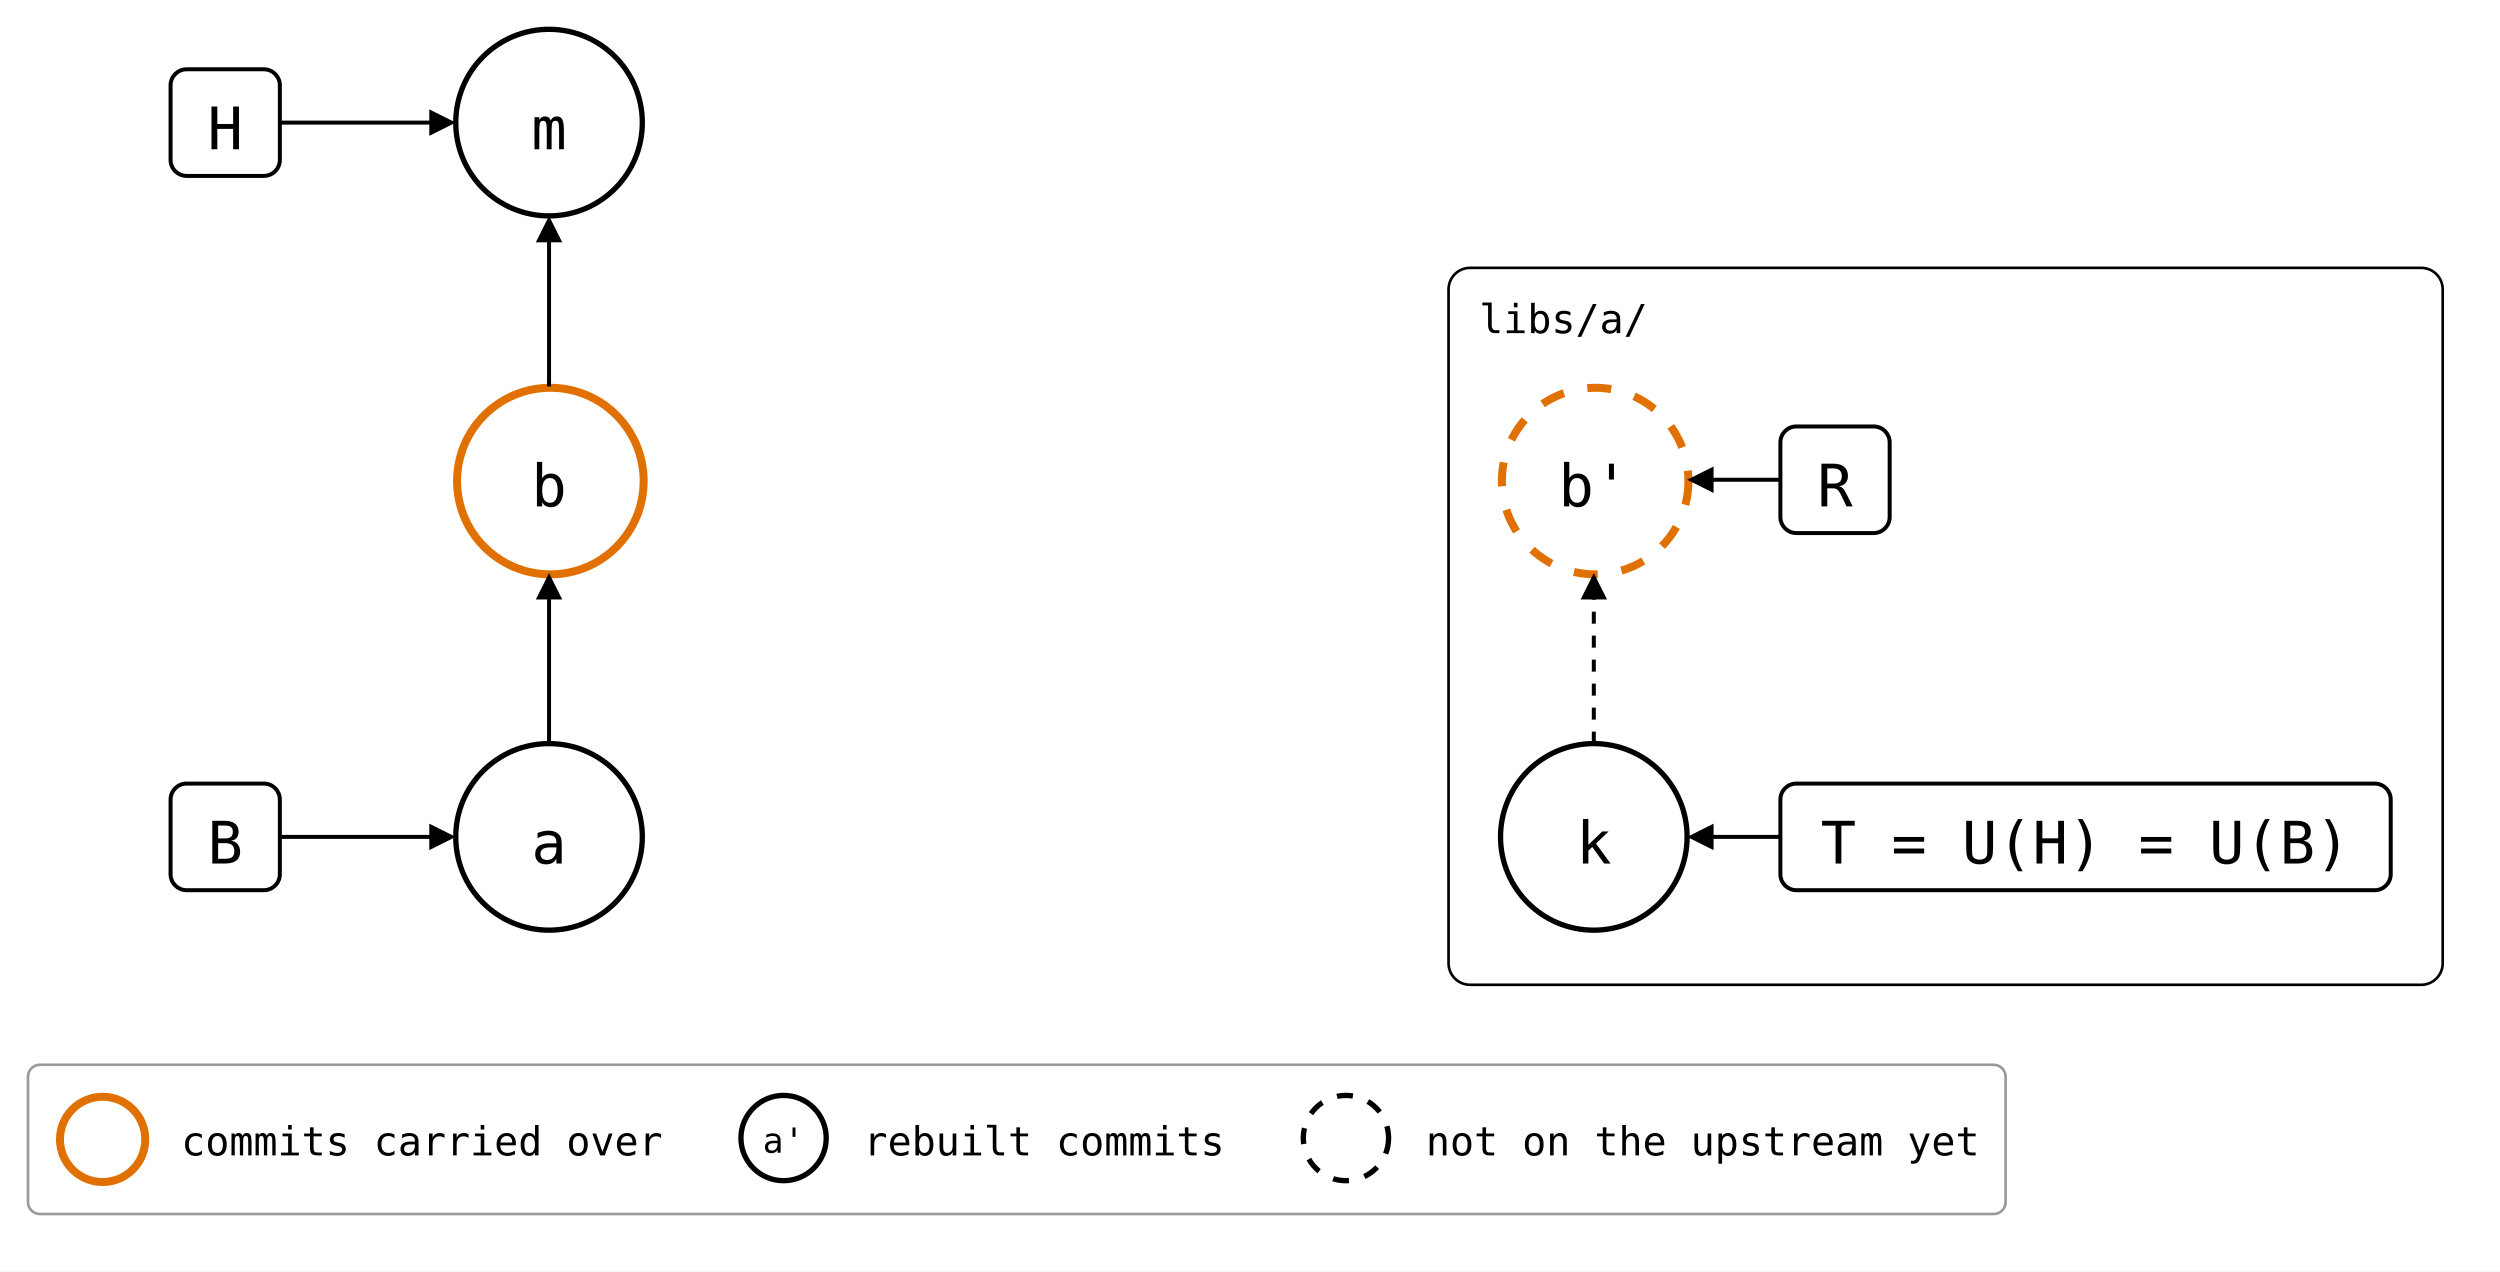
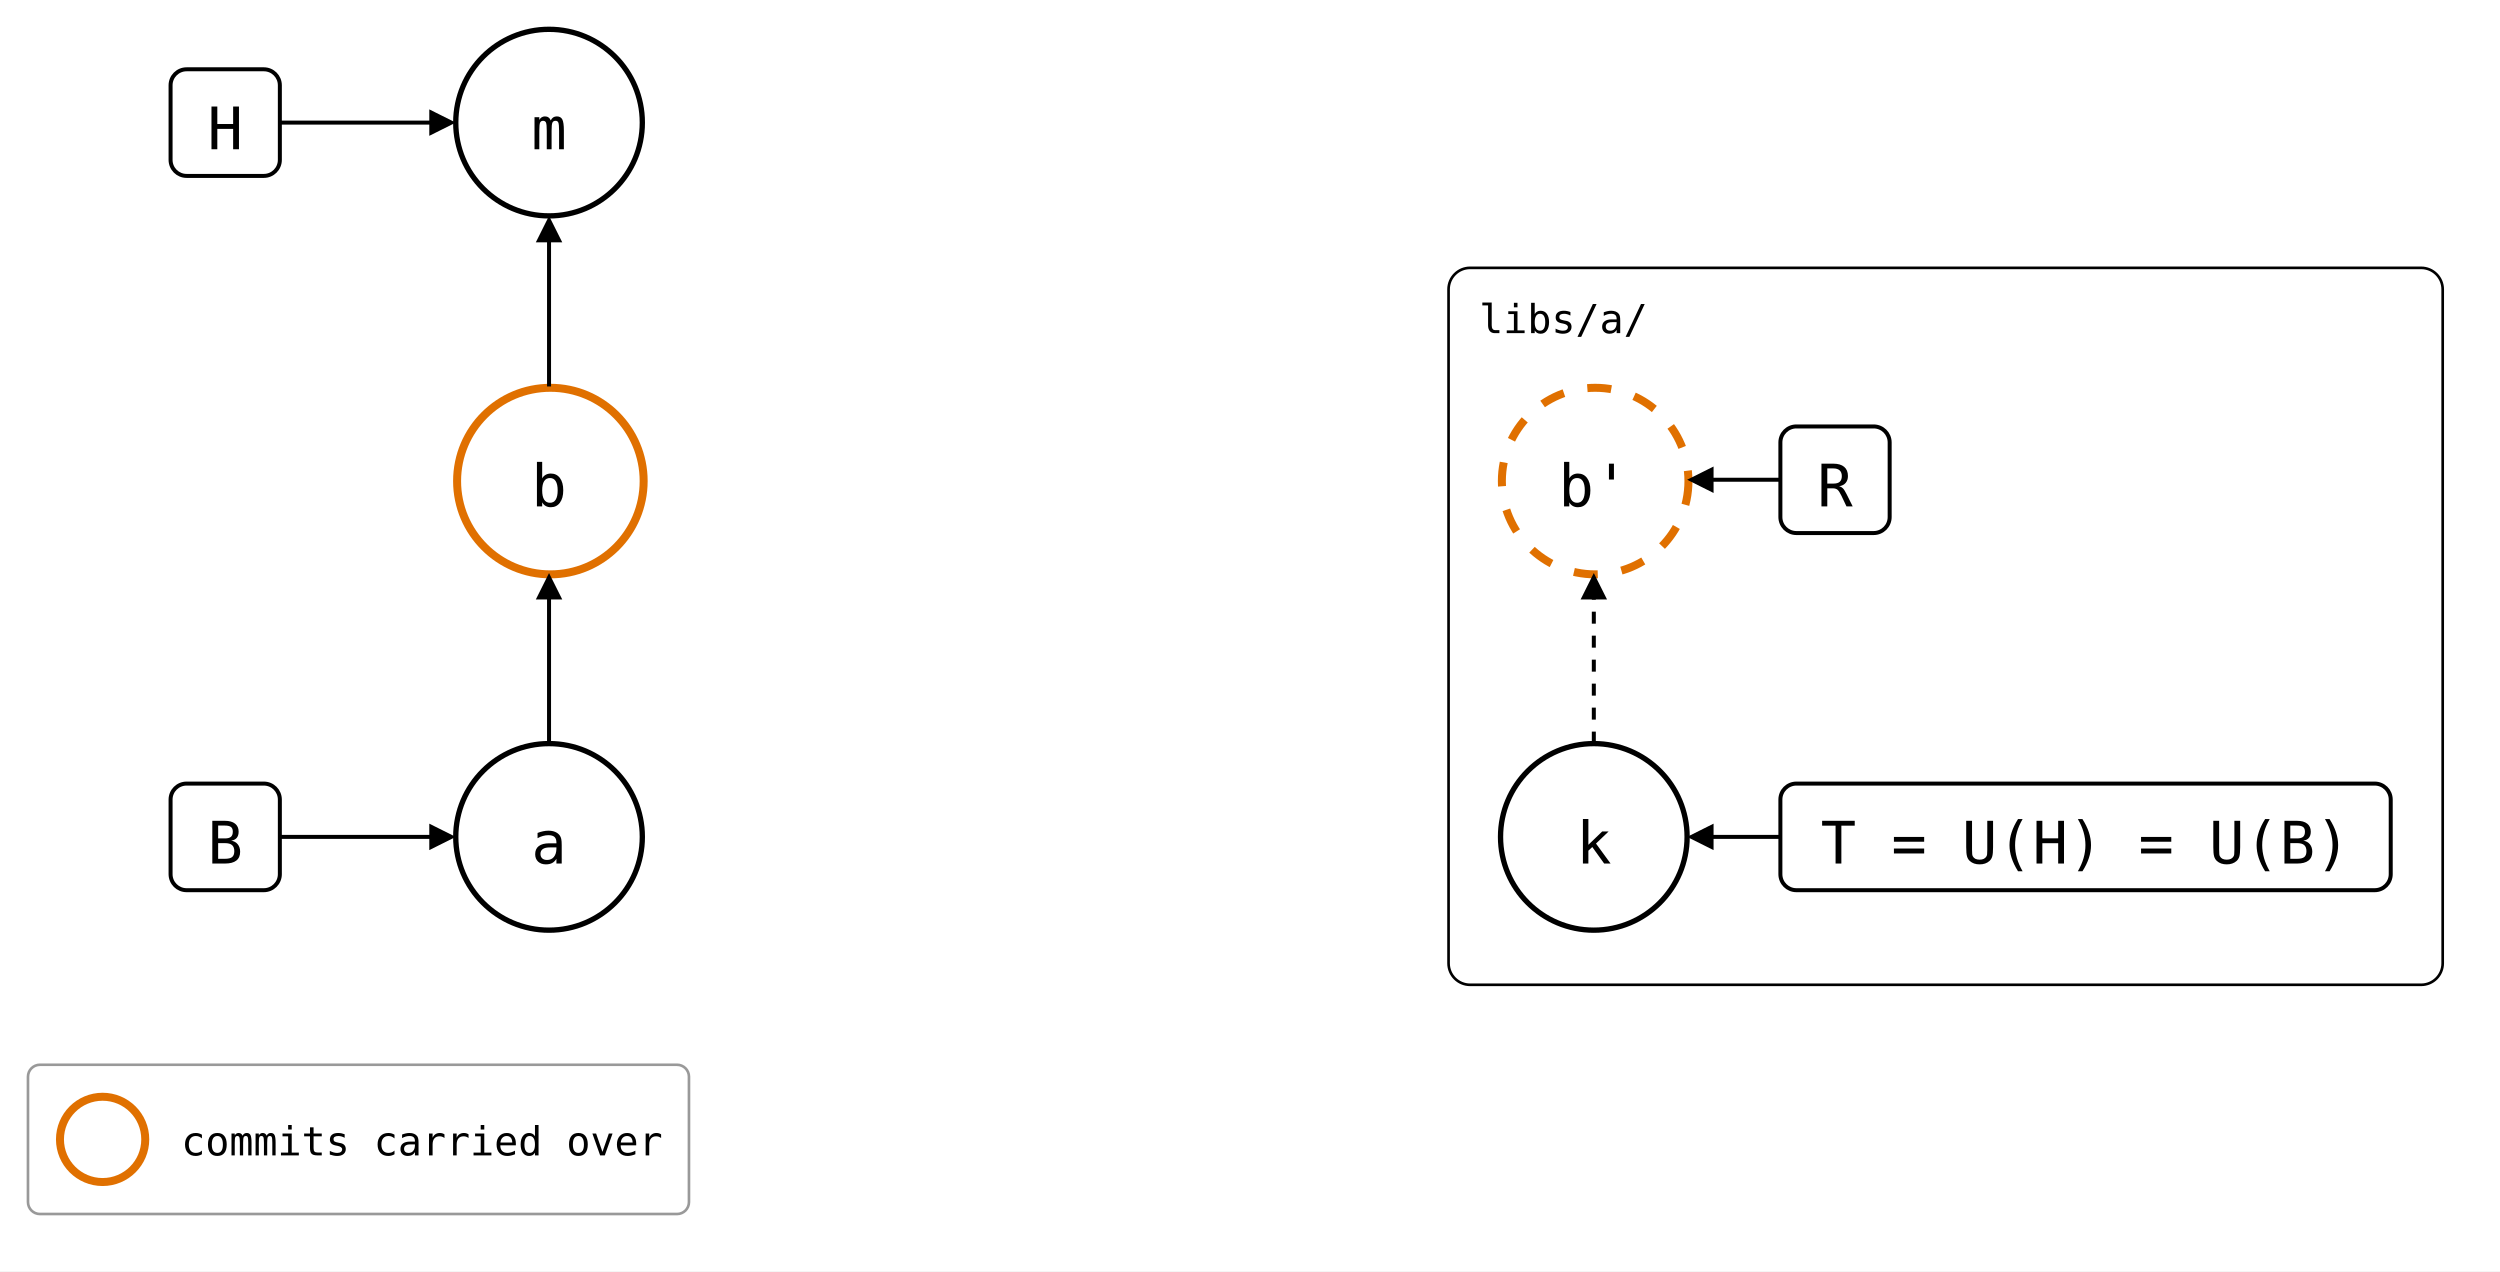
- <svg xmlns="http://www.w3.org/2000/svg" style="background: #ffffff; background-color: light-dark(#ffffff, #121212); color-scheme: light dark;" version="1.1" width="938px" height="477px" viewBox="0 0 938 477" id="ge-svg-LOAVGwASNvVEz3V5w0lf" content="&lt;mxfile host=&quot;Electron&quot;&gt;&#10;  &lt;diagram name=&quot;moved-with-unpushed-commits&quot; id=&quot;moved-with-unpushed-commits&quot;&gt;&#10;    &lt;mxGraphModel dx=&quot;-545&quot; dy=&quot;-197&quot; grid=&quot;0&quot; gridSize=&quot;10&quot; guides=&quot;1&quot; tooltips=&quot;1&quot; connect=&quot;1&quot; arrows=&quot;1&quot; fold=&quot;0&quot; page=&quot;0&quot; pageScale=&quot;1&quot; pageWidth=&quot;850&quot; pageHeight=&quot;1100&quot; background=&quot;#ffffff&quot; math=&quot;0&quot; shadow=&quot;0&quot;&gt;&#10;      &lt;root&gt;&#10;        &lt;mxCell id=&quot;0&quot; /&gt;&#10;        &lt;mxCell id=&quot;1&quot; parent=&quot;0&quot; /&gt;&#10;        &lt;mxCell id=&quot;lane0&quot; parent=&quot;1&quot; style=&quot;rounded=1;arcSize=3;fillColor=none;strokeWidth=1;fontSize=15;verticalAlign=top;align=left;spacingLeft=10;spacingTop=4;fontFamily=Roboto Mono,monospace;&quot; value=&quot;libs/a/&quot; vertex=&quot;1&quot;&gt;&#10;          &lt;mxGeometry height=&quot;269&quot; width=&quot;373&quot; x=&quot;601&quot; y=&quot;163&quot; as=&quot;geometry&quot; /&gt;&#10;        &lt;/mxCell&gt;&#10;        &lt;mxCell id=&quot;a&quot; parent=&quot;1&quot; style=&quot;ellipse;aspect=fixed;strokeWidth=2;fontSize=22;fontFamily=Roboto Mono,monospace;&quot; value=&quot;a&quot; vertex=&quot;1&quot;&gt;&#10;          &lt;mxGeometry height=&quot;70&quot; width=&quot;70&quot; x=&quot;229&quot; y=&quot;342&quot; as=&quot;geometry&quot; /&gt;&#10;        &lt;/mxCell&gt;&#10;        &lt;mxCell id=&quot;b&quot; parent=&quot;1&quot; style=&quot;ellipse;aspect=fixed;fontSize=22;fontFamily=Roboto Mono,monospace;strokeColor=#E07000;strokeWidth=3;&quot; value=&quot;b&quot; vertex=&quot;1&quot;&gt;&#10;          &lt;mxGeometry height=&quot;70&quot; width=&quot;70&quot; x=&quot;229&quot; y=&quot;208&quot; as=&quot;geometry&quot; /&gt;&#10;        &lt;/mxCell&gt;&#10;        &lt;mxCell id=&quot;m&quot; parent=&quot;1&quot; style=&quot;ellipse;aspect=fixed;strokeWidth=2;fontSize=22;fontFamily=Roboto Mono,monospace;&quot; value=&quot;m&quot; vertex=&quot;1&quot;&gt;&#10;          &lt;mxGeometry height=&quot;70&quot; width=&quot;70&quot; x=&quot;229&quot; y=&quot;74&quot; as=&quot;geometry&quot; /&gt;&#10;        &lt;/mxCell&gt;&#10;        &lt;mxCell id=&quot;k&quot; parent=&quot;1&quot; style=&quot;ellipse;aspect=fixed;strokeWidth=2;fontSize=22;fontFamily=Roboto Mono,monospace;&quot; value=&quot;k&quot; vertex=&quot;1&quot;&gt;&#10;          &lt;mxGeometry height=&quot;70&quot; width=&quot;70&quot; x=&quot;621&quot; y=&quot;342&quot; as=&quot;geometry&quot; /&gt;&#10;        &lt;/mxCell&gt;&#10;        &lt;mxCell id=&quot;b_&quot; parent=&quot;1&quot; style=&quot;ellipse;aspect=fixed;fontSize=22;fontFamily=Roboto Mono,monospace;dashed=1;strokeColor=#E07000;strokeWidth=3;&quot; value=&quot;b&amp;#39;&quot; vertex=&quot;1&quot;&gt;&#10;          &lt;mxGeometry height=&quot;70&quot; width=&quot;70&quot; x=&quot;621&quot; y=&quot;208&quot; as=&quot;geometry&quot; /&gt;&#10;        &lt;/mxCell&gt;&#10;        &lt;mxCell id=&quot;box0&quot; parent=&quot;1&quot; style=&quot;rounded=1;strokeWidth=1.5;fontSize=22;fontFamily=Roboto Mono,monospace;&quot; value=&quot;H&quot; vertex=&quot;1&quot;&gt;&#10;          &lt;mxGeometry height=&quot;40&quot; width=&quot;41&quot; x=&quot;122&quot; y=&quot;89&quot; as=&quot;geometry&quot; /&gt;&#10;        &lt;/mxCell&gt;&#10;        &lt;mxCell id=&quot;e0&quot; edge=&quot;1&quot; parent=&quot;1&quot; source=&quot;box0&quot; style=&quot;endArrow=block;endFill=1;html=1;strokeWidth=1.5;rounded=0;&quot; target=&quot;m&quot;&gt;&#10;          &lt;mxGeometry relative=&quot;1&quot; as=&quot;geometry&quot; /&gt;&#10;        &lt;/mxCell&gt;&#10;        &lt;mxCell id=&quot;box1&quot; parent=&quot;1&quot; style=&quot;rounded=1;strokeWidth=1.5;fontSize=22;fontFamily=Roboto Mono,monospace;&quot; value=&quot;T = U(H) = U(B)&quot; vertex=&quot;1&quot;&gt;&#10;          &lt;mxGeometry height=&quot;40&quot; width=&quot;229&quot; x=&quot;726&quot; y=&quot;357&quot; as=&quot;geometry&quot; /&gt;&#10;        &lt;/mxCell&gt;&#10;        &lt;mxCell id=&quot;e1&quot; edge=&quot;1&quot; parent=&quot;1&quot; source=&quot;box1&quot; style=&quot;endArrow=block;endFill=1;html=1;strokeWidth=1.5;rounded=0;&quot; target=&quot;k&quot;&gt;&#10;          &lt;mxGeometry relative=&quot;1&quot; as=&quot;geometry&quot; /&gt;&#10;        &lt;/mxCell&gt;&#10;        &lt;mxCell id=&quot;box2&quot; parent=&quot;1&quot; style=&quot;rounded=1;strokeWidth=1.5;fontSize=22;fontFamily=Roboto Mono,monospace;&quot; value=&quot;R&quot; vertex=&quot;1&quot;&gt;&#10;          &lt;mxGeometry height=&quot;40&quot; width=&quot;41&quot; x=&quot;726&quot; y=&quot;223&quot; as=&quot;geometry&quot; /&gt;&#10;        &lt;/mxCell&gt;&#10;        &lt;mxCell id=&quot;e2&quot; edge=&quot;1&quot; parent=&quot;1&quot; source=&quot;box2&quot; style=&quot;endArrow=block;endFill=1;html=1;strokeWidth=1.5;rounded=0;&quot; target=&quot;b_&quot;&gt;&#10;          &lt;mxGeometry relative=&quot;1&quot; as=&quot;geometry&quot; /&gt;&#10;        &lt;/mxCell&gt;&#10;        &lt;mxCell id=&quot;e3&quot; edge=&quot;1&quot; parent=&quot;1&quot; source=&quot;a&quot; style=&quot;endArrow=block;endFill=1;html=1;strokeWidth=1.5;rounded=0;&quot; target=&quot;b&quot;&gt;&#10;          &lt;mxGeometry relative=&quot;1&quot; as=&quot;geometry&quot; /&gt;&#10;        &lt;/mxCell&gt;&#10;        &lt;mxCell id=&quot;e4&quot; edge=&quot;1&quot; parent=&quot;1&quot; source=&quot;b&quot; style=&quot;endArrow=block;endFill=1;html=1;strokeWidth=1.5;rounded=0;&quot; target=&quot;m&quot;&gt;&#10;          &lt;mxGeometry relative=&quot;1&quot; as=&quot;geometry&quot; /&gt;&#10;        &lt;/mxCell&gt;&#10;        &lt;mxCell id=&quot;e5&quot; edge=&quot;1&quot; parent=&quot;1&quot; source=&quot;k&quot; style=&quot;endArrow=block;endFill=1;html=1;strokeWidth=1.5;rounded=0;dashed=1;&quot; target=&quot;b_&quot;&gt;&#10;          &lt;mxGeometry relative=&quot;1&quot; as=&quot;geometry&quot; /&gt;&#10;        &lt;/mxCell&gt;&#10;        &lt;mxCell id=&quot;box3&quot; parent=&quot;1&quot; style=&quot;rounded=1;strokeWidth=1.5;fontSize=22;fontFamily=Roboto Mono,monospace;&quot; value=&quot;B&quot; vertex=&quot;1&quot;&gt;&#10;          &lt;mxGeometry height=&quot;40&quot; width=&quot;41&quot; x=&quot;122&quot; y=&quot;357&quot; as=&quot;geometry&quot; /&gt;&#10;        &lt;/mxCell&gt;&#10;        &lt;mxCell id=&quot;e6&quot; edge=&quot;1&quot; parent=&quot;1&quot; source=&quot;box3&quot; style=&quot;endArrow=block;endFill=1;html=1;strokeWidth=1.5;rounded=0;&quot; target=&quot;a&quot;&gt;&#10;          &lt;mxGeometry relative=&quot;1&quot; as=&quot;geometry&quot; /&gt;&#10;        &lt;/mxCell&gt;&#10;        &lt;mxCell id=&quot;legend&quot; parent=&quot;1&quot; style=&quot;rounded=1;arcSize=8;fillColor=none;strokeColor=#999999;strokeWidth=1;legend=1;&quot; value=&quot;&quot; vertex=&quot;1&quot;&gt;&#10;          &lt;mxGeometry height=&quot;56&quot; width=&quot;742&quot; x=&quot;68&quot; y=&quot;462&quot; as=&quot;geometry&quot; /&gt;&#10;        &lt;/mxCell&gt;&#10;        &lt;mxCell id=&quot;legend_orange&quot; parent=&quot;legend&quot; style=&quot;ellipse;aspect=fixed;fontSize=13;fontFamily=Roboto Mono,monospace;strokeColor=#E07000;strokeWidth=3;&quot; value=&quot;&quot; vertex=&quot;1&quot;&gt;&#10;          &lt;mxGeometry height=&quot;32&quot; width=&quot;32&quot; x=&quot;12&quot; y=&quot;12&quot; as=&quot;geometry&quot; /&gt;&#10;        &lt;/mxCell&gt;&#10;        &lt;mxCell id=&quot;legend_orange_text&quot; parent=&quot;legend&quot; style=&quot;text;align=left;verticalAlign=middle;fontSize=15;fontFamily=Roboto Mono,monospace;&quot; value=&quot;commits carried over&quot; vertex=&quot;1&quot;&gt;&#10;          &lt;mxGeometry height=&quot;32&quot; width=&quot;180&quot; x=&quot;56&quot; y=&quot;12&quot; as=&quot;geometry&quot; /&gt;&#10;        &lt;/mxCell&gt;&#10;        &lt;mxCell id=&quot;legend_prime&quot; parent=&quot;legend&quot; style=&quot;ellipse;aspect=fixed;fontSize=13;fontFamily=Roboto Mono,monospace;strokeWidth=2;&quot; value=&quot;a&amp;#39;&quot; vertex=&quot;1&quot;&gt;&#10;          &lt;mxGeometry height=&quot;32&quot; width=&quot;32&quot; x=&quot;268&quot; y=&quot;12&quot; as=&quot;geometry&quot; /&gt;&#10;        &lt;/mxCell&gt;&#10;        &lt;mxCell id=&quot;legend_prime_text&quot; parent=&quot;legend&quot; style=&quot;text;align=left;verticalAlign=middle;fontSize=15;fontFamily=Roboto Mono,monospace;&quot; value=&quot;rebuilt commits&quot; vertex=&quot;1&quot;&gt;&#10;          &lt;mxGeometry height=&quot;32&quot; width=&quot;135&quot; x=&quot;312&quot; y=&quot;12&quot; as=&quot;geometry&quot; /&gt;&#10;        &lt;/mxCell&gt;&#10;        &lt;mxCell id=&quot;legend_dashed&quot; parent=&quot;legend&quot; style=&quot;ellipse;aspect=fixed;fontSize=13;fontFamily=Roboto Mono,monospace;strokeWidth=2;dashed=1;&quot; value=&quot;&quot; vertex=&quot;1&quot;&gt;&#10;          &lt;mxGeometry height=&quot;32&quot; width=&quot;32&quot; x=&quot;479&quot; y=&quot;12&quot; as=&quot;geometry&quot; /&gt;&#10;        &lt;/mxCell&gt;&#10;        &lt;mxCell id=&quot;legend_dashed_text&quot; parent=&quot;legend&quot; style=&quot;text;align=left;verticalAlign=middle;fontSize=15;fontFamily=Roboto Mono,monospace;&quot; value=&quot;not on the upstream yet&quot; vertex=&quot;1&quot;&gt;&#10;          &lt;mxGeometry height=&quot;32&quot; width=&quot;207&quot; x=&quot;523&quot; y=&quot;12&quot; as=&quot;geometry&quot; /&gt;&#10;        &lt;/mxCell&gt;&#10;      &lt;/root&gt;&#10;    &lt;/mxGraphModel&gt;&#10;  &lt;/diagram&gt;&#10;&lt;/mxfile&gt;&#10;">
-   <style type="text/css">@supports (color: light-dark(#000, #fff)) { #ge-svg-LOAVGwASNvVEz3V5w0lf { --ge-adaptive-bg: light-dark(#ffffff, var(--ge-dark-color, #121212)); } }</style>
+ <svg xmlns="http://www.w3.org/2000/svg" style="background: #ffffff; background-color: light-dark(#ffffff, #121212); color-scheme: light dark;" version="1.1" width="938px" height="477px" viewBox="0 0 938 477" id="ge-svg-kO6NwqtLhQn582wK2-B4" content="&lt;mxfile host=&quot;Electron&quot;&gt;&#10;  &lt;diagram name=&quot;moved-with-unpushed-commits&quot; id=&quot;moved-with-unpushed-commits&quot;&gt;&#10;    &lt;mxGraphModel dx=&quot;-545&quot; dy=&quot;-197&quot; grid=&quot;0&quot; gridSize=&quot;10&quot; guides=&quot;1&quot; tooltips=&quot;1&quot; connect=&quot;1&quot; arrows=&quot;1&quot; fold=&quot;0&quot; page=&quot;0&quot; pageScale=&quot;1&quot; pageWidth=&quot;850&quot; pageHeight=&quot;1100&quot; background=&quot;#ffffff&quot; math=&quot;0&quot; shadow=&quot;0&quot;&gt;&#10;      &lt;root&gt;&#10;        &lt;mxCell id=&quot;0&quot; /&gt;&#10;        &lt;mxCell id=&quot;1&quot; parent=&quot;0&quot; /&gt;&#10;        &lt;mxCell id=&quot;lane0&quot; parent=&quot;1&quot; style=&quot;rounded=1;arcSize=3;fillColor=none;strokeWidth=1;fontSize=15;verticalAlign=top;align=left;spacingLeft=10;spacingTop=4;fontFamily=Roboto Mono,monospace;&quot; value=&quot;libs/a/&quot; vertex=&quot;1&quot;&gt;&#10;          &lt;mxGeometry height=&quot;269&quot; width=&quot;373&quot; x=&quot;601&quot; y=&quot;163&quot; as=&quot;geometry&quot; /&gt;&#10;        &lt;/mxCell&gt;&#10;        &lt;mxCell id=&quot;a&quot; parent=&quot;1&quot; style=&quot;ellipse;aspect=fixed;strokeWidth=2;fontSize=22;fontFamily=Roboto Mono,monospace;&quot; value=&quot;a&quot; vertex=&quot;1&quot;&gt;&#10;          &lt;mxGeometry height=&quot;70&quot; width=&quot;70&quot; x=&quot;229&quot; y=&quot;342&quot; as=&quot;geometry&quot; /&gt;&#10;        &lt;/mxCell&gt;&#10;        &lt;mxCell id=&quot;b&quot; parent=&quot;1&quot; style=&quot;ellipse;aspect=fixed;fontSize=22;fontFamily=Roboto Mono,monospace;strokeColor=#E07000;strokeWidth=3;&quot; value=&quot;b&quot; vertex=&quot;1&quot;&gt;&#10;          &lt;mxGeometry height=&quot;70&quot; width=&quot;70&quot; x=&quot;229&quot; y=&quot;208&quot; as=&quot;geometry&quot; /&gt;&#10;        &lt;/mxCell&gt;&#10;        &lt;mxCell id=&quot;m&quot; parent=&quot;1&quot; style=&quot;ellipse;aspect=fixed;strokeWidth=2;fontSize=22;fontFamily=Roboto Mono,monospace;&quot; value=&quot;m&quot; vertex=&quot;1&quot;&gt;&#10;          &lt;mxGeometry height=&quot;70&quot; width=&quot;70&quot; x=&quot;229&quot; y=&quot;74&quot; as=&quot;geometry&quot; /&gt;&#10;        &lt;/mxCell&gt;&#10;        &lt;mxCell id=&quot;k&quot; parent=&quot;1&quot; style=&quot;ellipse;aspect=fixed;strokeWidth=2;fontSize=22;fontFamily=Roboto Mono,monospace;&quot; value=&quot;k&quot; vertex=&quot;1&quot;&gt;&#10;          &lt;mxGeometry height=&quot;70&quot; width=&quot;70&quot; x=&quot;621&quot; y=&quot;342&quot; as=&quot;geometry&quot; /&gt;&#10;        &lt;/mxCell&gt;&#10;        &lt;mxCell id=&quot;b_&quot; parent=&quot;1&quot; style=&quot;ellipse;aspect=fixed;fontSize=22;fontFamily=Roboto Mono,monospace;dashed=1;strokeColor=#E07000;strokeWidth=3;&quot; value=&quot;b&amp;#39;&quot; vertex=&quot;1&quot;&gt;&#10;          &lt;mxGeometry height=&quot;70&quot; width=&quot;70&quot; x=&quot;621&quot; y=&quot;208&quot; as=&quot;geometry&quot; /&gt;&#10;        &lt;/mxCell&gt;&#10;        &lt;mxCell id=&quot;box0&quot; parent=&quot;1&quot; style=&quot;rounded=1;strokeWidth=1.5;fontSize=22;fontFamily=Roboto Mono,monospace;&quot; value=&quot;H&quot; vertex=&quot;1&quot;&gt;&#10;          &lt;mxGeometry height=&quot;40&quot; width=&quot;41&quot; x=&quot;122&quot; y=&quot;89&quot; as=&quot;geometry&quot; /&gt;&#10;        &lt;/mxCell&gt;&#10;        &lt;mxCell id=&quot;e0&quot; edge=&quot;1&quot; parent=&quot;1&quot; source=&quot;box0&quot; style=&quot;endArrow=block;endFill=1;html=1;strokeWidth=1.5;rounded=0;&quot; target=&quot;m&quot;&gt;&#10;          &lt;mxGeometry relative=&quot;1&quot; as=&quot;geometry&quot; /&gt;&#10;        &lt;/mxCell&gt;&#10;        &lt;mxCell id=&quot;box1&quot; parent=&quot;1&quot; style=&quot;rounded=1;strokeWidth=1.5;fontSize=22;fontFamily=Roboto Mono,monospace;&quot; value=&quot;T = U(H) = U(B)&quot; vertex=&quot;1&quot;&gt;&#10;          &lt;mxGeometry height=&quot;40&quot; width=&quot;229&quot; x=&quot;726&quot; y=&quot;357&quot; as=&quot;geometry&quot; /&gt;&#10;        &lt;/mxCell&gt;&#10;        &lt;mxCell id=&quot;e1&quot; edge=&quot;1&quot; parent=&quot;1&quot; source=&quot;box1&quot; style=&quot;endArrow=block;endFill=1;html=1;strokeWidth=1.5;rounded=0;&quot; target=&quot;k&quot;&gt;&#10;          &lt;mxGeometry relative=&quot;1&quot; as=&quot;geometry&quot; /&gt;&#10;        &lt;/mxCell&gt;&#10;        &lt;mxCell id=&quot;box2&quot; parent=&quot;1&quot; style=&quot;rounded=1;strokeWidth=1.5;fontSize=22;fontFamily=Roboto Mono,monospace;&quot; value=&quot;R&quot; vertex=&quot;1&quot;&gt;&#10;          &lt;mxGeometry height=&quot;40&quot; width=&quot;41&quot; x=&quot;726&quot; y=&quot;223&quot; as=&quot;geometry&quot; /&gt;&#10;        &lt;/mxCell&gt;&#10;        &lt;mxCell id=&quot;e2&quot; edge=&quot;1&quot; parent=&quot;1&quot; source=&quot;box2&quot; style=&quot;endArrow=block;endFill=1;html=1;strokeWidth=1.5;rounded=0;&quot; target=&quot;b_&quot;&gt;&#10;          &lt;mxGeometry relative=&quot;1&quot; as=&quot;geometry&quot; /&gt;&#10;        &lt;/mxCell&gt;&#10;        &lt;mxCell id=&quot;e3&quot; edge=&quot;1&quot; parent=&quot;1&quot; source=&quot;a&quot; style=&quot;endArrow=block;endFill=1;html=1;strokeWidth=1.5;rounded=0;&quot; target=&quot;b&quot;&gt;&#10;          &lt;mxGeometry relative=&quot;1&quot; as=&quot;geometry&quot; /&gt;&#10;        &lt;/mxCell&gt;&#10;        &lt;mxCell id=&quot;e4&quot; edge=&quot;1&quot; parent=&quot;1&quot; source=&quot;b&quot; style=&quot;endArrow=block;endFill=1;html=1;strokeWidth=1.5;rounded=0;&quot; target=&quot;m&quot;&gt;&#10;          &lt;mxGeometry relative=&quot;1&quot; as=&quot;geometry&quot; /&gt;&#10;        &lt;/mxCell&gt;&#10;        &lt;mxCell id=&quot;e5&quot; edge=&quot;1&quot; parent=&quot;1&quot; source=&quot;k&quot; style=&quot;endArrow=block;endFill=1;html=1;strokeWidth=1.5;rounded=0;dashed=1;&quot; target=&quot;b_&quot;&gt;&#10;          &lt;mxGeometry relative=&quot;1&quot; as=&quot;geometry&quot; /&gt;&#10;        &lt;/mxCell&gt;&#10;        &lt;mxCell id=&quot;box3&quot; parent=&quot;1&quot; style=&quot;rounded=1;strokeWidth=1.5;fontSize=22;fontFamily=Roboto Mono,monospace;&quot; value=&quot;B&quot; vertex=&quot;1&quot;&gt;&#10;          &lt;mxGeometry height=&quot;40&quot; width=&quot;41&quot; x=&quot;122&quot; y=&quot;357&quot; as=&quot;geometry&quot; /&gt;&#10;        &lt;/mxCell&gt;&#10;        &lt;mxCell id=&quot;e6&quot; edge=&quot;1&quot; parent=&quot;1&quot; source=&quot;box3&quot; style=&quot;endArrow=block;endFill=1;html=1;strokeWidth=1.5;rounded=0;&quot; target=&quot;a&quot;&gt;&#10;          &lt;mxGeometry relative=&quot;1&quot; as=&quot;geometry&quot; /&gt;&#10;        &lt;/mxCell&gt;&#10;        &lt;mxCell id=&quot;legend&quot; parent=&quot;1&quot; style=&quot;rounded=1;arcSize=8;fillColor=none;strokeColor=#999999;strokeWidth=1;legend=1;&quot; value=&quot;&quot; vertex=&quot;1&quot;&gt;&#10;          &lt;mxGeometry height=&quot;56&quot; width=&quot;248&quot; x=&quot;68&quot; y=&quot;462&quot; as=&quot;geometry&quot; /&gt;&#10;        &lt;/mxCell&gt;&#10;        &lt;mxCell id=&quot;legend_orange&quot; parent=&quot;legend&quot; style=&quot;ellipse;aspect=fixed;fontSize=13;fontFamily=Roboto Mono,monospace;strokeColor=#E07000;strokeWidth=3;&quot; value=&quot;&quot; vertex=&quot;1&quot;&gt;&#10;          &lt;mxGeometry height=&quot;32&quot; width=&quot;32&quot; x=&quot;12&quot; y=&quot;12&quot; as=&quot;geometry&quot; /&gt;&#10;        &lt;/mxCell&gt;&#10;        &lt;mxCell id=&quot;legend_orange_text&quot; parent=&quot;legend&quot; style=&quot;text;align=left;verticalAlign=middle;fontSize=15;fontFamily=Roboto Mono,monospace;&quot; value=&quot;commits carried over&quot; vertex=&quot;1&quot;&gt;&#10;          &lt;mxGeometry height=&quot;32&quot; width=&quot;180&quot; x=&quot;56&quot; y=&quot;12&quot; as=&quot;geometry&quot; /&gt;&#10;        &lt;/mxCell&gt;&#10;      &lt;/root&gt;&#10;    &lt;/mxGraphModel&gt;&#10;  &lt;/diagram&gt;&#10;&lt;/mxfile&gt;&#10;">
+   <style type="text/css">@supports (color: light-dark(#000, #fff)) { #ge-svg-kO6NwqtLhQn582wK2-B4 { --ge-adaptive-bg: light-dark(#ffffff, var(--ge-dark-color, #121212)); } }</style>
  <defs />
  <rect fill="#ffffff" width="100%" height="100%" x="0" y="0" style="fill: light-dark(rgb(255, 255, 255), rgb(18, 18, 18));" />
  <g>
    <g data-cell-id="0">
      <g data-cell-id="1">
        <g data-cell-id="lane0">
          <g transform="translate(0.5,0.5)">
            <rect x="543" y="100" width="373" height="269" rx="8.07" ry="8.07" fill="none" stroke="#000000" pointer-events="all" style="stroke: light-dark(rgb(0, 0, 0), rgb(255, 255, 255));" />
          </g>
          <g>
            <g fill="#000000" font-family="'Roboto Mono', monospace" text-anchor="start" font-size="15px" style="fill: light-dark(rgb(0, 0, 0), rgb(255, 255, 255));">
              <text x="555" y="125">libs/a/</text>
            </g>
          </g>
        </g>
        <g data-cell-id="a">
          <g>
            <ellipse cx="206" cy="314" rx="35" ry="35" fill="#ffffff" stroke="#000000" stroke-width="2" pointer-events="all" style="fill: var(--ge-adaptive-bg, #ffffff); stroke: light-dark(rgb(0, 0, 0), rgb(255, 255, 255));" />
          </g>
          <g>
            <g fill="#000000" font-family="'Roboto Mono', monospace" text-anchor="middle" font-size="22px" style="fill: light-dark(rgb(0, 0, 0), rgb(255, 255, 255));">
              <text x="206" y="324">a</text>
            </g>
          </g>
        </g>
        <g data-cell-id="b">
          <g transform="translate(0.5,0.5)">
            <ellipse cx="206" cy="180" rx="35" ry="35" fill="#ffffff" stroke="#e07000" stroke-width="3" pointer-events="all" style="fill: var(--ge-adaptive-bg, #ffffff); stroke: light-dark(rgb(224, 112, 0), rgb(210, 114, 18));" />
          </g>
          <g>
            <g fill="#000000" font-family="'Roboto Mono', monospace" text-anchor="middle" font-size="22px" style="fill: light-dark(rgb(0, 0, 0), rgb(255, 255, 255));">
              <text x="206" y="190">b</text>
            </g>
          </g>
        </g>
        <g data-cell-id="m">
          <g>
            <ellipse cx="206" cy="46" rx="35" ry="35" fill="#ffffff" stroke="#000000" stroke-width="2" pointer-events="all" style="fill: var(--ge-adaptive-bg, #ffffff); stroke: light-dark(rgb(0, 0, 0), rgb(255, 255, 255));" />
          </g>
          <g>
            <g fill="#000000" font-family="'Roboto Mono', monospace" text-anchor="middle" font-size="22px" style="fill: light-dark(rgb(0, 0, 0), rgb(255, 255, 255));">
              <text x="206" y="56">m</text>
            </g>
          </g>
        </g>
        <g data-cell-id="k">
          <g>
            <ellipse cx="598" cy="314" rx="35" ry="35" fill="#ffffff" stroke="#000000" stroke-width="2" pointer-events="all" style="fill: var(--ge-adaptive-bg, #ffffff); stroke: light-dark(rgb(0, 0, 0), rgb(255, 255, 255));" />
          </g>
          <g>
            <g fill="#000000" font-family="'Roboto Mono', monospace" text-anchor="middle" font-size="22px" style="fill: light-dark(rgb(0, 0, 0), rgb(255, 255, 255));">
              <text x="598" y="324">k</text>
            </g>
          </g>
        </g>
        <g data-cell-id="b_">
          <g transform="translate(0.5,0.5)">
            <ellipse cx="598" cy="180" rx="35" ry="35" fill="#ffffff" stroke="#e07000" stroke-width="3" stroke-dasharray="9 9" pointer-events="all" style="fill: var(--ge-adaptive-bg, #ffffff); stroke: light-dark(rgb(224, 112, 0), rgb(210, 114, 18));" />
          </g>
          <g>
            <g fill="#000000" font-family="'Roboto Mono', monospace" text-anchor="middle" font-size="22px" style="fill: light-dark(rgb(0, 0, 0), rgb(255, 255, 255));">
              <text x="598" y="190">b'</text>
            </g>
          </g>
        </g>
        <g data-cell-id="box0">
          <g>
            <rect x="64" y="26" width="41" height="40" rx="6" ry="6" fill="#ffffff" stroke="#000000" stroke-width="1.5" pointer-events="all" style="fill: var(--ge-adaptive-bg, #ffffff); stroke: light-dark(rgb(0, 0, 0), rgb(255, 255, 255));" />
          </g>
          <g>
            <g fill="#000000" font-family="'Roboto Mono', monospace" text-anchor="middle" font-size="22px" style="fill: light-dark(rgb(0, 0, 0), rgb(255, 255, 255));">
              <text x="84.5" y="56">H</text>
            </g>
          </g>
        </g>
        <g data-cell-id="e0">
          <g>
            <path d="M 105 46 L 161.82 46" fill="none" stroke="#000000" stroke-width="1.5" stroke-miterlimit="10" pointer-events="stroke" style="stroke: light-dark(rgb(0, 0, 0), rgb(255, 255, 255));" />
            <path d="M 169.32 46 L 161.82 49.75 L 161.82 42.25 Z" fill="#000000" stroke="#000000" stroke-width="1.5" stroke-miterlimit="10" pointer-events="all" style="fill: light-dark(rgb(0, 0, 0), rgb(255, 255, 255)); stroke: light-dark(rgb(0, 0, 0), rgb(255, 255, 255));" />
          </g>
        </g>
        <g data-cell-id="box1">
          <g>
            <rect x="668" y="294" width="229" height="40" rx="6" ry="6" fill="#ffffff" stroke="#000000" stroke-width="1.5" pointer-events="all" style="fill: var(--ge-adaptive-bg, #ffffff); stroke: light-dark(rgb(0, 0, 0), rgb(255, 255, 255));" />
          </g>
          <g>
            <g fill="#000000" font-family="'Roboto Mono', monospace" text-anchor="middle" font-size="22px" style="fill: light-dark(rgb(0, 0, 0), rgb(255, 255, 255));">
              <text x="782.5" y="324">T = U(H) = U(B)</text>
            </g>
          </g>
        </g>
        <g data-cell-id="e1">
          <g>
            <path d="M 668 314 L 642.18 314" fill="none" stroke="#000000" stroke-width="1.5" stroke-miterlimit="10" pointer-events="stroke" style="stroke: light-dark(rgb(0, 0, 0), rgb(255, 255, 255));" />
            <path d="M 634.68 314 L 642.18 310.25 L 642.18 317.75 Z" fill="#000000" stroke="#000000" stroke-width="1.5" stroke-miterlimit="10" pointer-events="all" style="fill: light-dark(rgb(0, 0, 0), rgb(255, 255, 255)); stroke: light-dark(rgb(0, 0, 0), rgb(255, 255, 255));" />
          </g>
        </g>
        <g data-cell-id="box2">
          <g>
            <rect x="668" y="160" width="41" height="40" rx="6" ry="6" fill="#ffffff" stroke="#000000" stroke-width="1.5" pointer-events="all" style="fill: var(--ge-adaptive-bg, #ffffff); stroke: light-dark(rgb(0, 0, 0), rgb(255, 255, 255));" />
          </g>
          <g>
            <g fill="#000000" font-family="'Roboto Mono', monospace" text-anchor="middle" font-size="22px" style="fill: light-dark(rgb(0, 0, 0), rgb(255, 255, 255));">
              <text x="688.5" y="190">R</text>
            </g>
          </g>
        </g>
        <g data-cell-id="e2">
          <g>
            <path d="M 668 180 L 642.18 180" fill="none" stroke="#000000" stroke-width="1.5" stroke-miterlimit="10" pointer-events="stroke" style="stroke: light-dark(rgb(0, 0, 0), rgb(255, 255, 255));" />
            <path d="M 634.68 180 L 642.18 176.25 L 642.18 183.75 Z" fill="#000000" stroke="#000000" stroke-width="1.5" stroke-miterlimit="10" pointer-events="all" style="fill: light-dark(rgb(0, 0, 0), rgb(255, 255, 255)); stroke: light-dark(rgb(0, 0, 0), rgb(255, 255, 255));" />
          </g>
        </g>
        <g data-cell-id="e3">
          <g>
            <path d="M 206 279 L 206 224.18" fill="none" stroke="#000000" stroke-width="1.5" stroke-miterlimit="10" pointer-events="stroke" style="stroke: light-dark(rgb(0, 0, 0), rgb(255, 255, 255));" />
            <path d="M 206 216.68 L 209.75 224.18 L 202.25 224.18 Z" fill="#000000" stroke="#000000" stroke-width="1.5" stroke-miterlimit="10" pointer-events="all" style="fill: light-dark(rgb(0, 0, 0), rgb(255, 255, 255)); stroke: light-dark(rgb(0, 0, 0), rgb(255, 255, 255));" />
          </g>
        </g>
        <g data-cell-id="e4">
          <g>
            <path d="M 206 145 L 206 90.18" fill="none" stroke="#000000" stroke-width="1.5" stroke-miterlimit="10" pointer-events="stroke" style="stroke: light-dark(rgb(0, 0, 0), rgb(255, 255, 255));" />
            <path d="M 206 82.68 L 209.75 90.18 L 202.25 90.18 Z" fill="#000000" stroke="#000000" stroke-width="1.5" stroke-miterlimit="10" pointer-events="all" style="fill: light-dark(rgb(0, 0, 0), rgb(255, 255, 255)); stroke: light-dark(rgb(0, 0, 0), rgb(255, 255, 255));" />
          </g>
        </g>
        <g data-cell-id="e5">
          <g>
            <path d="M 598 279 L 598 224.18" fill="none" stroke="#000000" stroke-width="1.5" stroke-miterlimit="10" stroke-dasharray="4.5 4.5" pointer-events="stroke" style="stroke: light-dark(rgb(0, 0, 0), rgb(255, 255, 255));" />
            <path d="M 598 216.68 L 601.75 224.18 L 594.25 224.18 Z" fill="#000000" stroke="#000000" stroke-width="1.5" stroke-miterlimit="10" pointer-events="all" style="fill: light-dark(rgb(0, 0, 0), rgb(255, 255, 255)); stroke: light-dark(rgb(0, 0, 0), rgb(255, 255, 255));" />
          </g>
        </g>
        <g data-cell-id="box3">
          <g>
            <rect x="64" y="294" width="41" height="40" rx="6" ry="6" fill="#ffffff" stroke="#000000" stroke-width="1.5" pointer-events="all" style="fill: var(--ge-adaptive-bg, #ffffff); stroke: light-dark(rgb(0, 0, 0), rgb(255, 255, 255));" />
          </g>
          <g>
            <g fill="#000000" font-family="'Roboto Mono', monospace" text-anchor="middle" font-size="22px" style="fill: light-dark(rgb(0, 0, 0), rgb(255, 255, 255));">
              <text x="84.5" y="324">B</text>
            </g>
          </g>
        </g>
        <g data-cell-id="e6">
          <g>
            <path d="M 105 314 L 161.82 314" fill="none" stroke="#000000" stroke-width="1.5" stroke-miterlimit="10" pointer-events="stroke" style="stroke: light-dark(rgb(0, 0, 0), rgb(255, 255, 255));" />
            <path d="M 169.32 314 L 161.82 317.75 L 161.82 310.25 Z" fill="#000000" stroke="#000000" stroke-width="1.5" stroke-miterlimit="10" pointer-events="all" style="fill: light-dark(rgb(0, 0, 0), rgb(255, 255, 255)); stroke: light-dark(rgb(0, 0, 0), rgb(255, 255, 255));" />
          </g>
        </g>
        <g data-cell-id="legend">
          <g transform="translate(0.5,0.5)">
-             <rect x="10" y="399" width="742" height="56" rx="4.48" ry="4.48" fill="none" stroke="#999999" pointer-events="all" style="stroke: light-dark(rgb(153, 153, 153), rgb(106, 106, 106));" />
+             <rect x="10" y="399" width="248" height="56" rx="4.48" ry="4.48" fill="none" stroke="#999999" pointer-events="all" style="stroke: light-dark(rgb(153, 153, 153), rgb(106, 106, 106));" />
          </g>
          <g data-cell-id="legend_orange">
            <g transform="translate(0.5,0.5)">
              <ellipse cx="38" cy="427" rx="16" ry="16" fill="#ffffff" stroke="#e07000" stroke-width="3" pointer-events="all" style="fill: var(--ge-adaptive-bg, #ffffff); stroke: light-dark(rgb(224, 112, 0), rgb(210, 114, 18));" />
            </g>
          </g>
          <g data-cell-id="legend_orange_text">
            <g>
              <rect x="66" y="411" width="180" height="32" fill="none" stroke="none" pointer-events="all" />
            </g>
            <g>
              <g fill="#000000" font-family="'Roboto Mono', monospace" text-anchor="start" font-size="15px" style="fill: light-dark(rgb(0, 0, 0), rgb(255, 255, 255));">
                <text x="68" y="433.5">commits carried over</text>
              </g>
            </g>
          </g>
-           <g data-cell-id="legend_prime">
-             <g>
-               <ellipse cx="294" cy="427" rx="16" ry="16" fill="#ffffff" stroke="#000000" stroke-width="2" pointer-events="all" style="fill: var(--ge-adaptive-bg, #ffffff); stroke: light-dark(rgb(0, 0, 0), rgb(255, 255, 255));" />
-             </g>
-             <g>
-               <g fill="#000000" font-family="'Roboto Mono', monospace" text-anchor="middle" font-size="13px" style="fill: light-dark(rgb(0, 0, 0), rgb(255, 255, 255));">
-                 <text x="294" y="432.5">a'</text>
-               </g>
-             </g>
-           </g>
-           <g data-cell-id="legend_prime_text">
-             <g>
-               <rect x="322" y="411" width="135" height="32" fill="none" stroke="none" pointer-events="all" />
-             </g>
-             <g>
-               <g fill="#000000" font-family="'Roboto Mono', monospace" text-anchor="start" font-size="15px" style="fill: light-dark(rgb(0, 0, 0), rgb(255, 255, 255));">
-                 <text x="324" y="433.5">rebuilt commits</text>
-               </g>
-             </g>
-           </g>
-           <g data-cell-id="legend_dashed">
-             <g>
-               <ellipse cx="505" cy="427" rx="16" ry="16" fill="#ffffff" stroke="#000000" stroke-width="2" stroke-dasharray="6 6" pointer-events="all" style="fill: var(--ge-adaptive-bg, #ffffff); stroke: light-dark(rgb(0, 0, 0), rgb(255, 255, 255));" />
-             </g>
-           </g>
-           <g data-cell-id="legend_dashed_text">
-             <g>
-               <rect x="533" y="411" width="207" height="32" fill="none" stroke="none" pointer-events="all" />
-             </g>
-             <g>
-               <g fill="#000000" font-family="'Roboto Mono', monospace" text-anchor="start" font-size="15px" style="fill: light-dark(rgb(0, 0, 0), rgb(255, 255, 255));">
-                 <text x="535" y="433.5">not on the upstream yet</text>
-               </g>
-             </g>
-           </g>
        </g>
      </g>
    </g>
  </g>
</svg>
